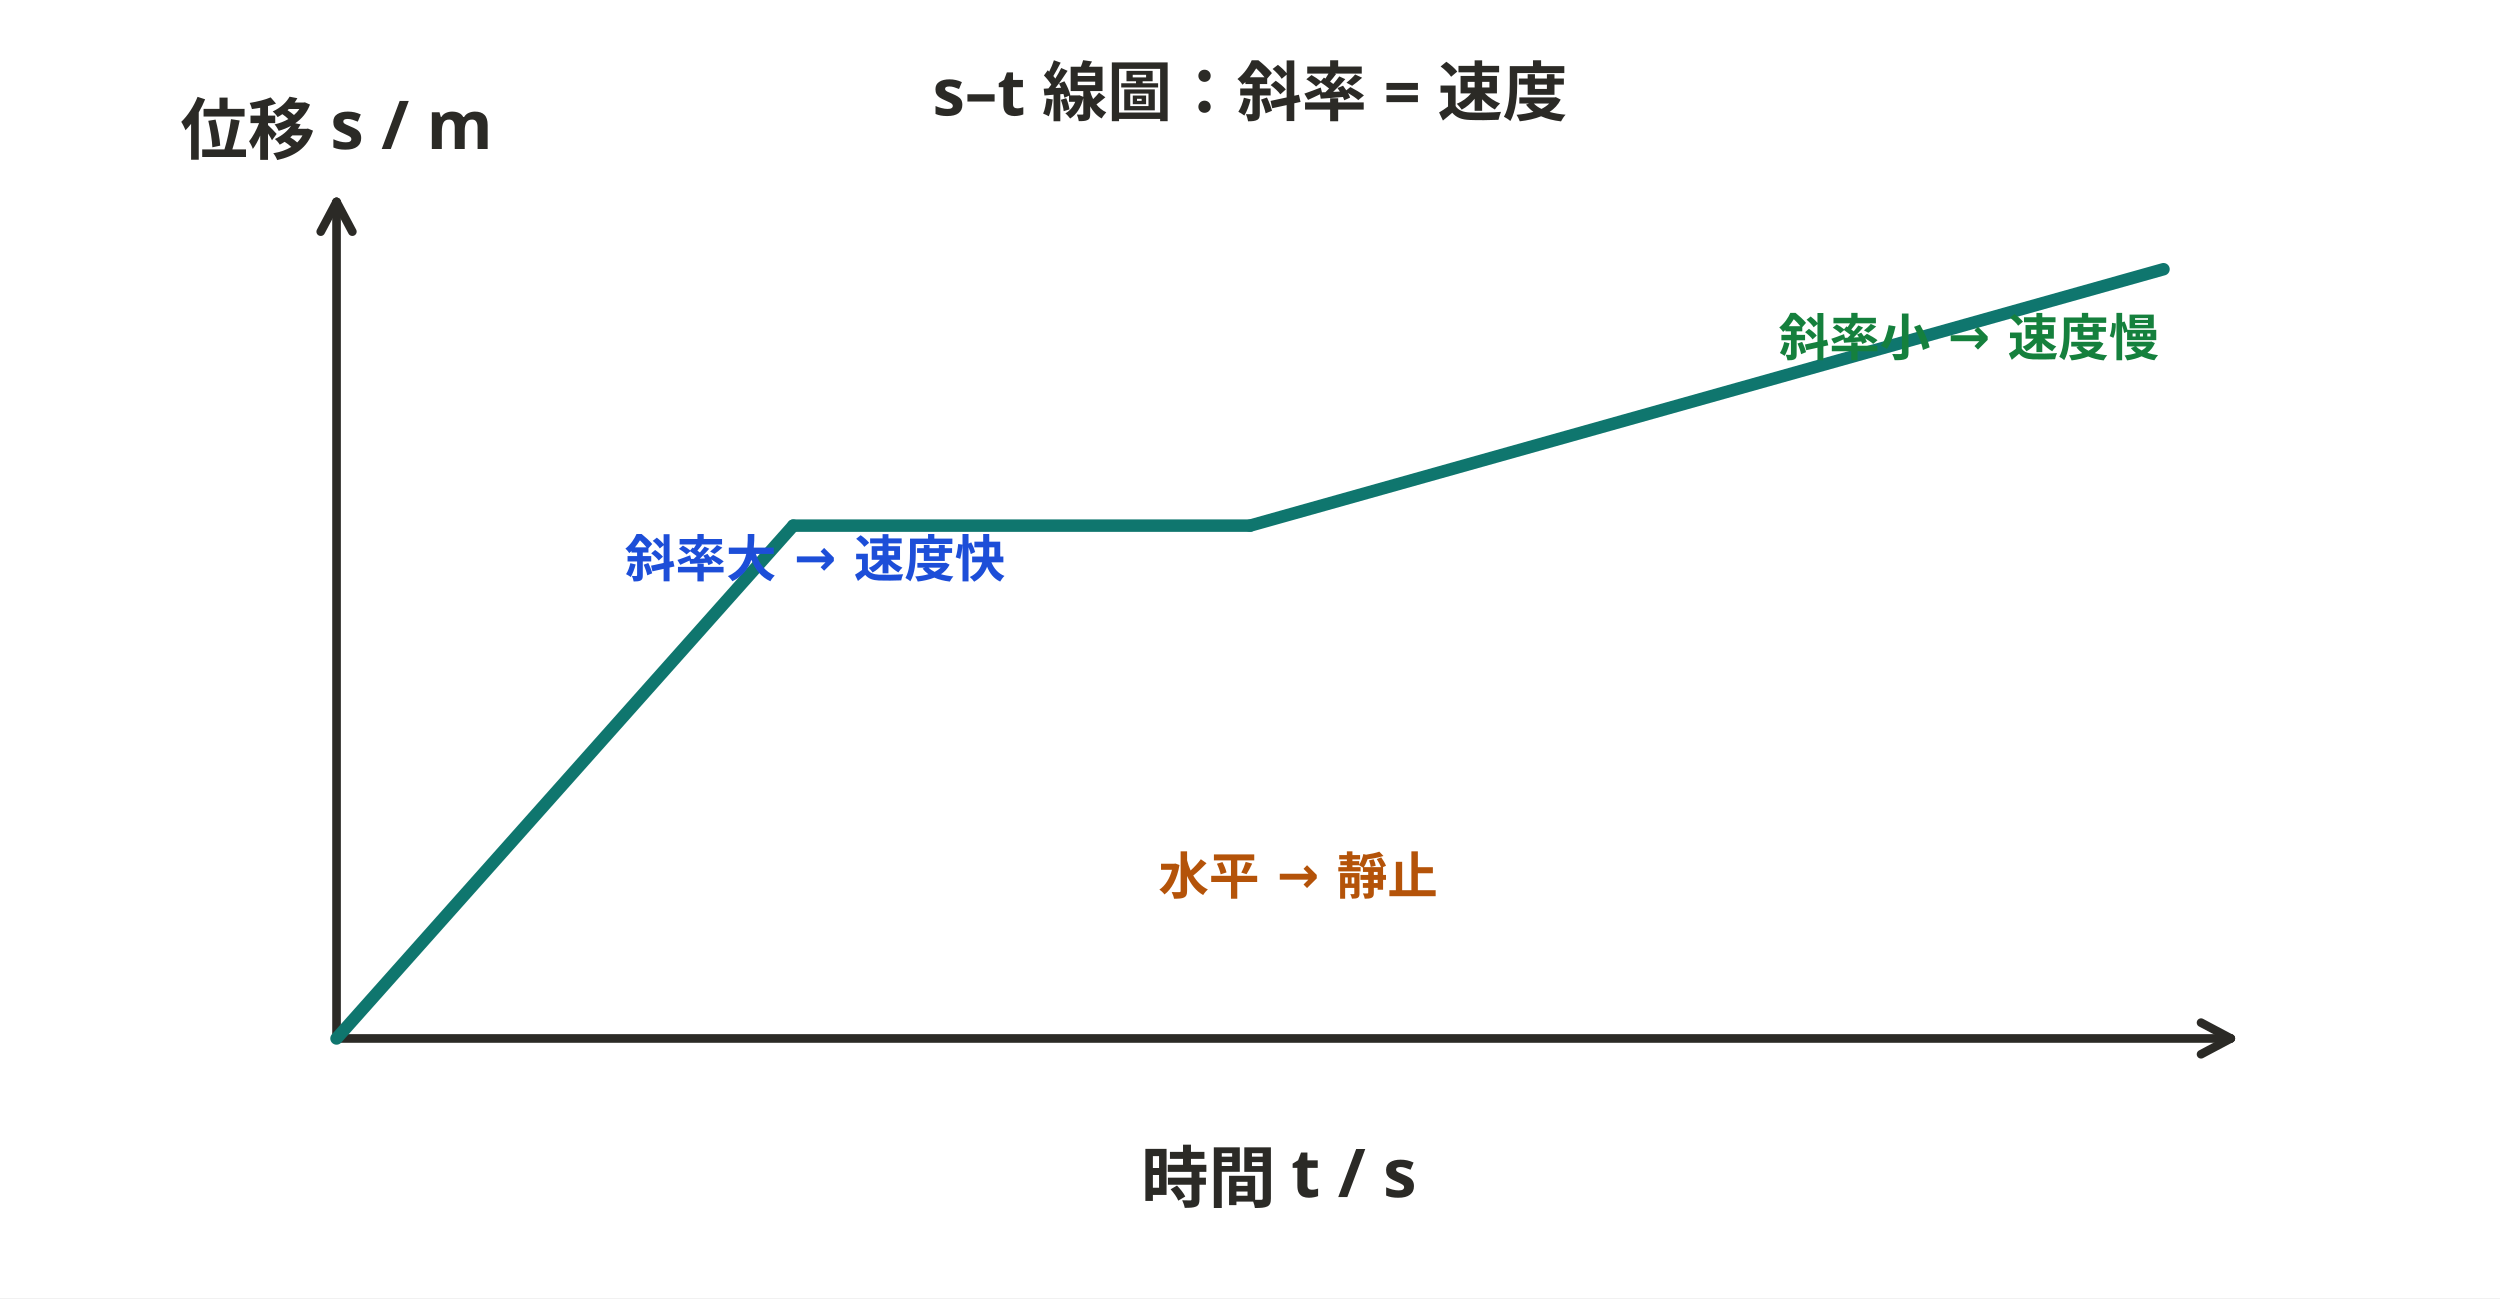
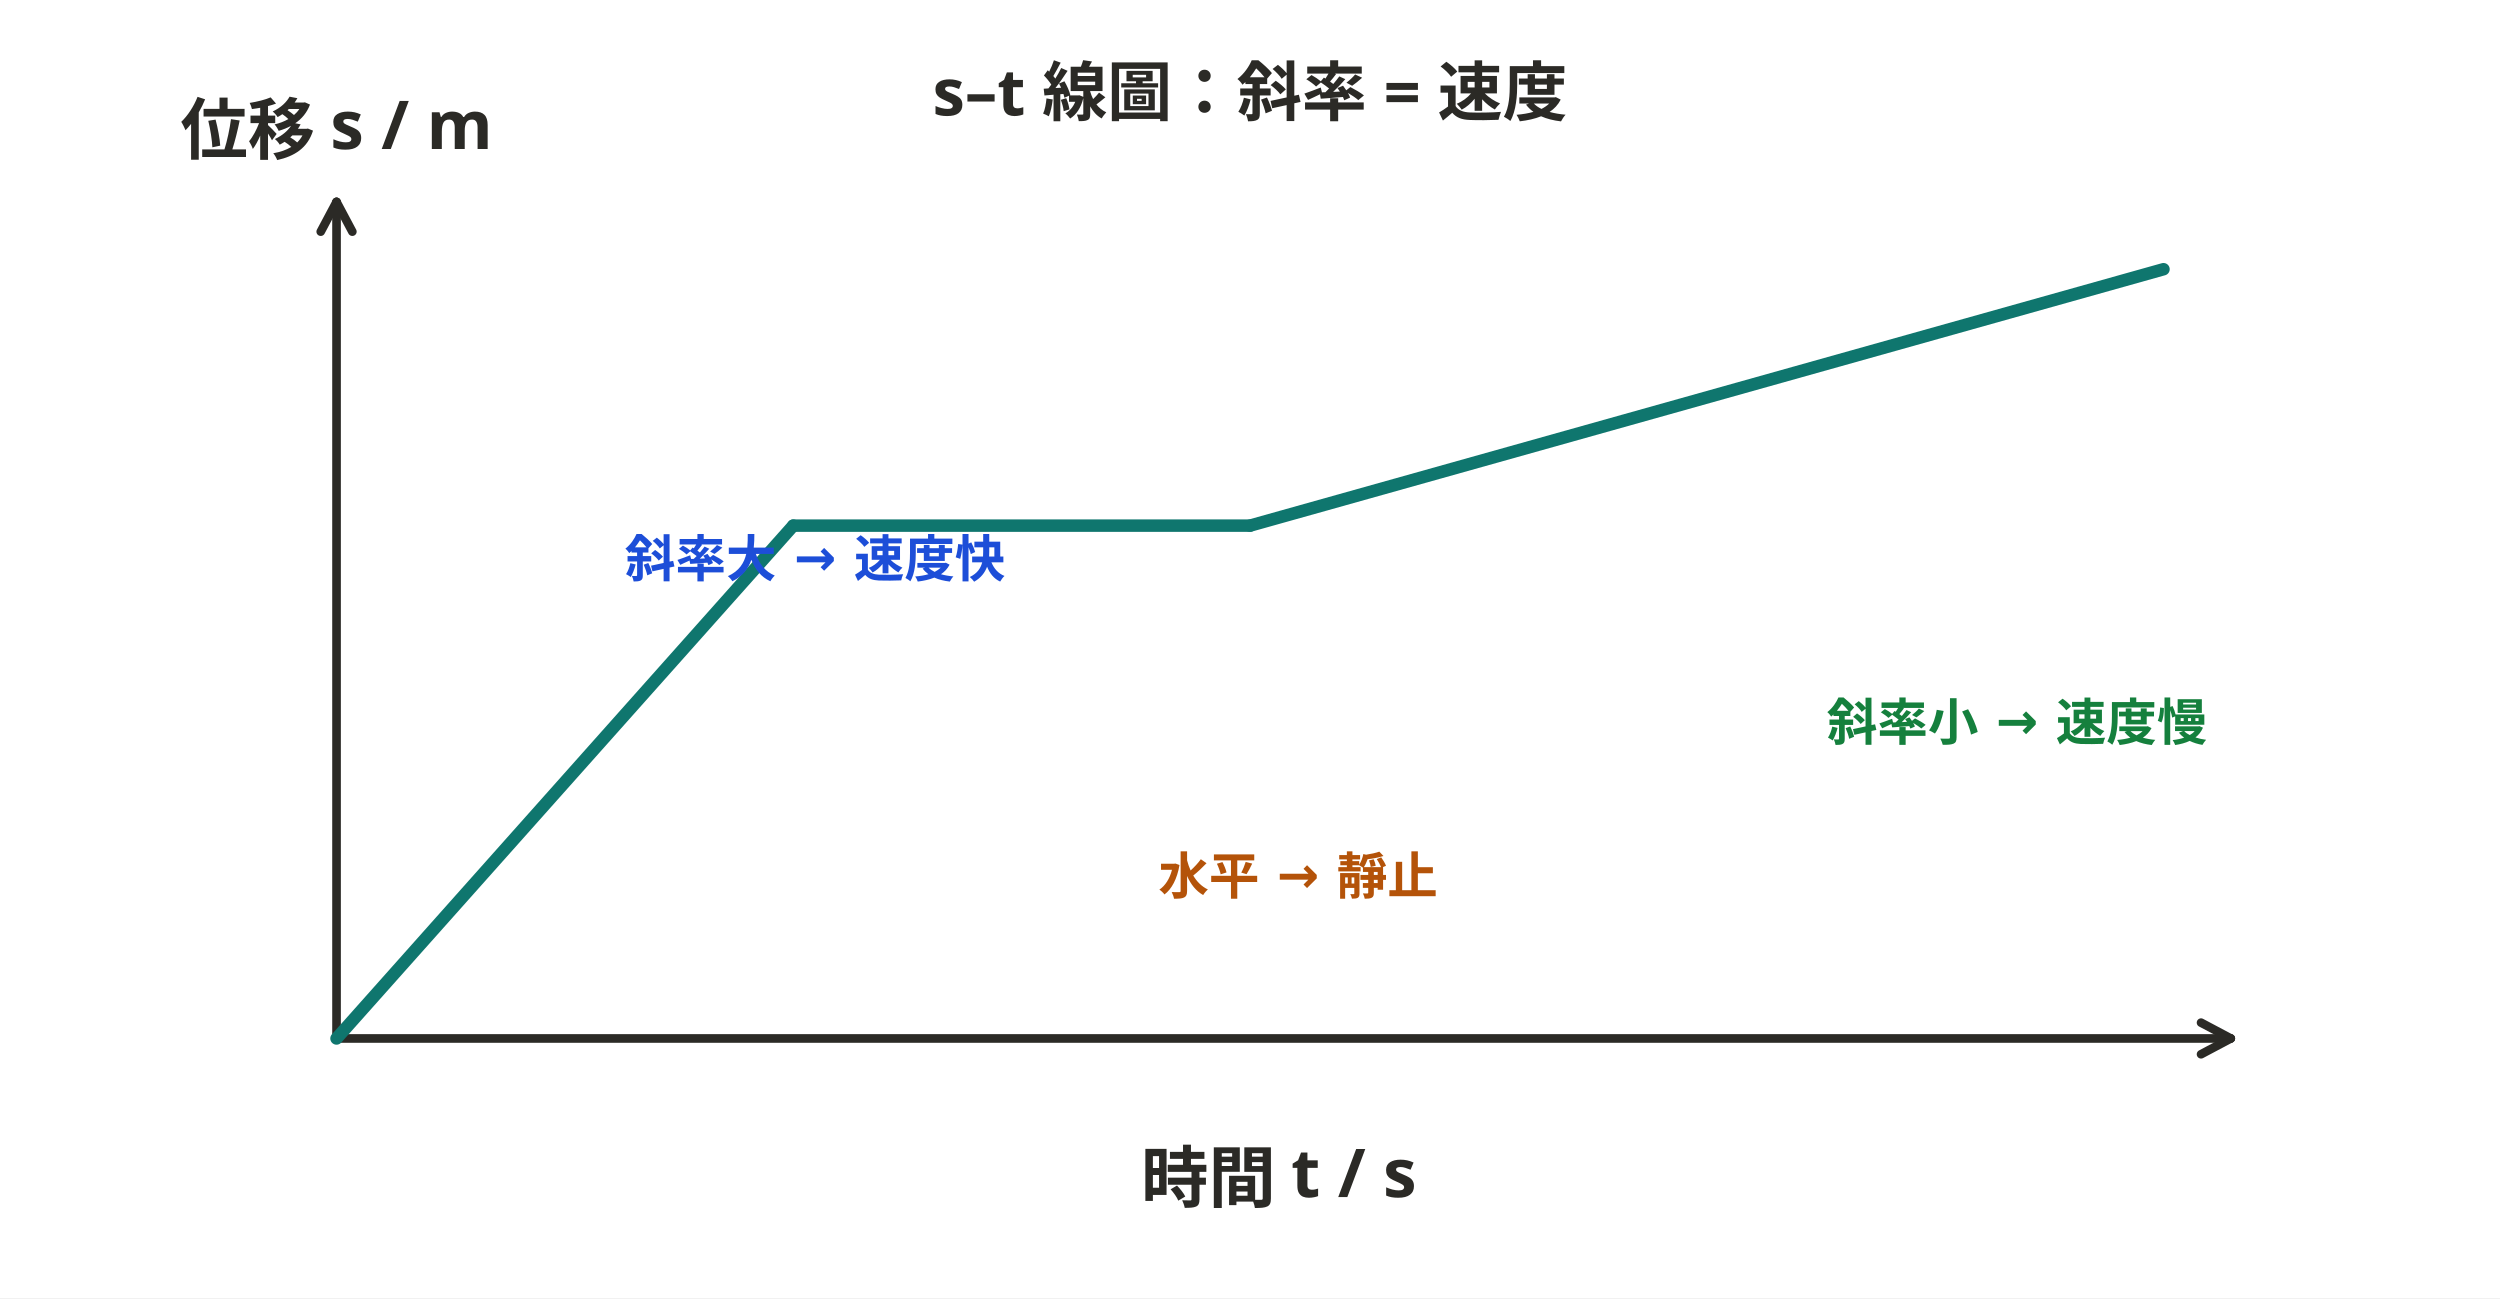
<svg xmlns="http://www.w3.org/2000/svg" viewBox="0 0 520 270" width="520" height="270" font-family="'Microsoft JhengHei','PingFang TC','Noto Sans TC',system-ui,sans-serif">
  <rect x="0" y="0" width="520" height="270" fill="#ffffff" />
  <line x1="70" y1="216" x2="464" y2="216" stroke="#2b2a26" stroke-width="1.8" stroke-linecap="round" />
  <line x1="464" y1="216" x2="457.819" y2="219.286" stroke="#2b2a26" stroke-width="1.8" stroke-linecap="round" />
  <line x1="464" y1="216" x2="457.819" y2="212.714" stroke="#2b2a26" stroke-width="1.8" stroke-linecap="round" />
  <line x1="70" y1="216" x2="70" y2="42" stroke="#2b2a26" stroke-width="1.8" stroke-linecap="round" />
  <line x1="70" y1="42" x2="73.286" y2="48.181" stroke="#2b2a26" stroke-width="1.8" stroke-linecap="round" />
  <line x1="70" y1="42" x2="66.714" y2="48.181" stroke="#2b2a26" stroke-width="1.8" stroke-linecap="round" />
  <text x="266" y="250" font-size="14" fill="#2b2a26" text-anchor="middle" font-weight="bold">時間 t / s</text>
  <text x="70" y="32" font-size="14" fill="#2b2a26" text-anchor="middle" font-weight="bold">位移 s / m</text>
  <line x1="70" y1="216" x2="165" y2="109.333" stroke="#0f766e" stroke-width="2.6" stroke-linecap="round" />
  <line x1="165" y1="109.333" x2="260" y2="109.333" stroke="#0f766e" stroke-width="2.6" stroke-linecap="round" />
  <line x1="260" y1="109.333" x2="450" y2="56" stroke="#0f766e" stroke-width="2.6" stroke-linecap="round" />
  <text x="130" y="120" font-size="10.5" fill="#1d4ed8" text-anchor="start" font-weight="bold">斜率大 → 速度快</text>
  <text x="270" y="186" font-size="10.5" fill="#b45309" text-anchor="middle" font-weight="bold">水平 → 靜止</text>
-   <text x="370" y="74" font-size="10.5" fill="#15803d" text-anchor="start" font-weight="bold">斜率小 → 速度慢</text>
+   <text x="380" y="154" font-size="10.5" fill="#15803d" text-anchor="start" font-weight="bold">斜率小 → 速度慢</text>
  <text x="260" y="24" font-size="13.5" fill="#2b2a26" text-anchor="middle" font-weight="bold">s–t 線圖：斜率 = 速度</text>
</svg>
